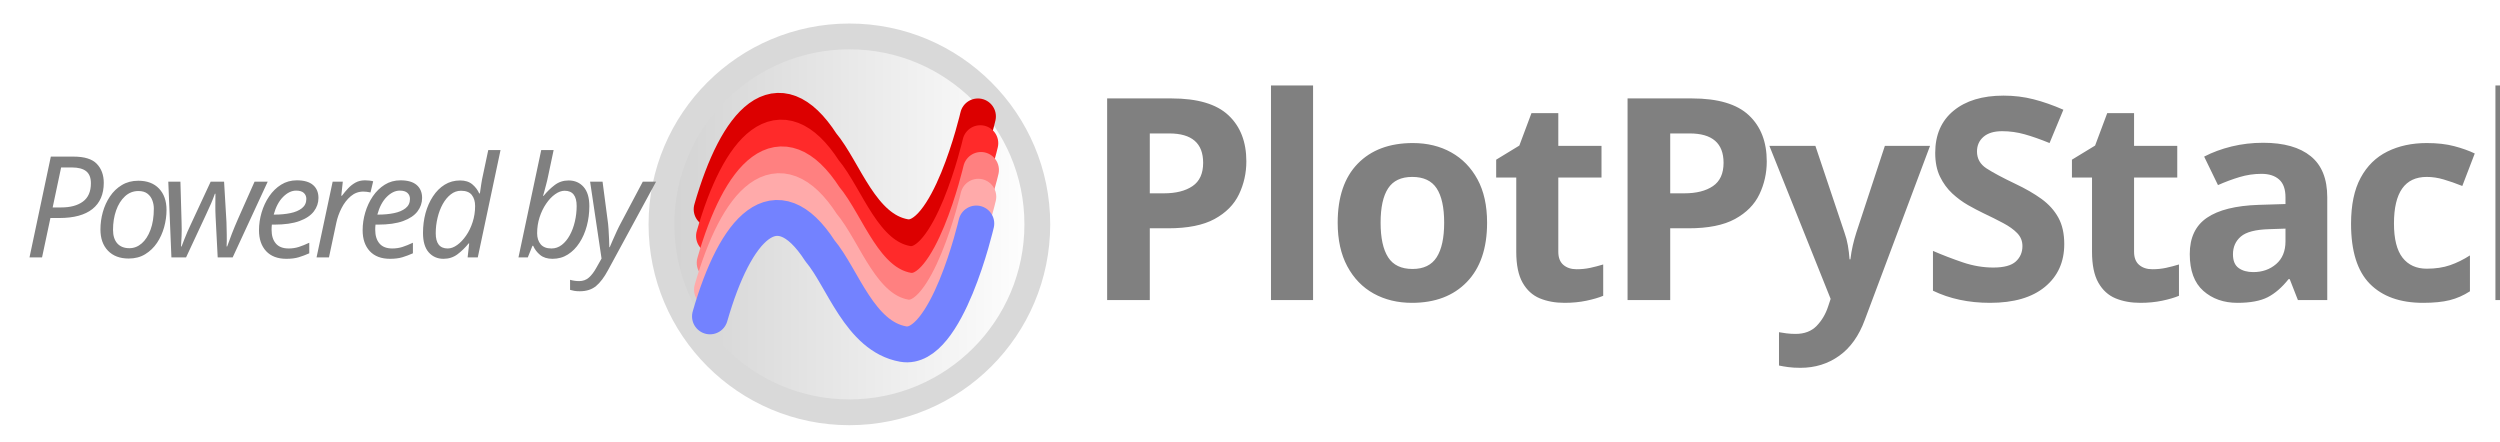
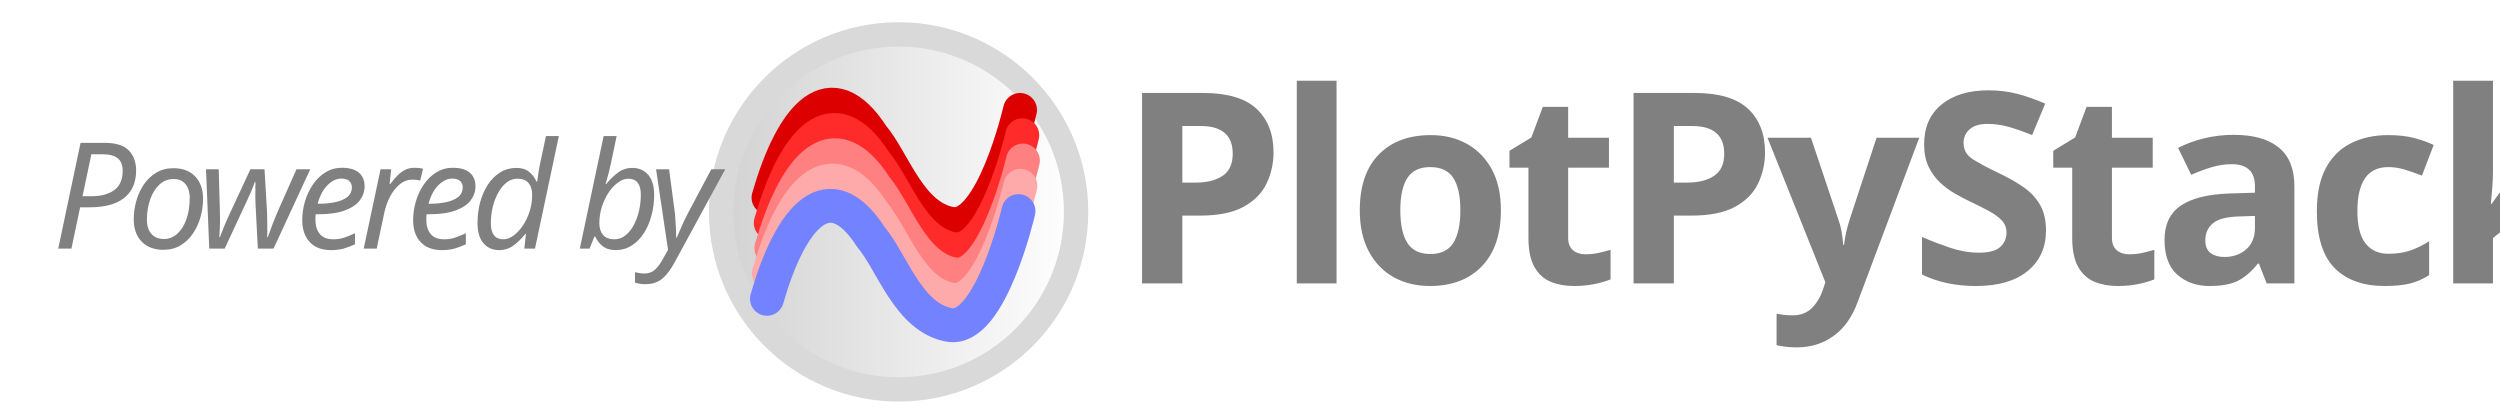
- <svg xmlns="http://www.w3.org/2000/svg" xmlns:xlink="http://www.w3.org/1999/xlink" version="1.0" width="850" height="150" id="svg2">
+ <svg xmlns="http://www.w3.org/2000/svg" xmlns:xlink="http://www.w3.org/1999/xlink" version="1.0" width="900" height="150" id="svg2">
  <defs id="defs4">
    <marker orient="auto" refY="0" refX="0" id="Arrow2Mend" style="overflow:visible">
      <path id="path3908" style="font-size:12px;fill-rule:evenodd;stroke-width:0.625;stroke-linejoin:round" d="M 8.719,4.034 -2.207,0.016 8.719,-4.002 c -1.745,2.372 -1.735,5.617 -6e-7,8.035 z" transform="scale(-0.6)" />
    </marker>
    <marker orient="auto" refY="0" refX="0" id="Arrow1Send" style="overflow:visible">
      <path id="path3896" d="M 0,0 5,-5 -12.5,0 5,5 Z" style="fill-rule:evenodd;stroke:#000000;stroke-width:1pt;marker-start:none" transform="matrix(-0.2,0,0,-0.2,-1.2,0)" />
    </marker>
    <marker orient="auto" refY="0" refX="0" id="Arrow1Mend" style="overflow:visible">
      <path id="path3890" d="M 0,0 5,-5 -12.5,0 5,5 Z" style="fill-rule:evenodd;stroke:#000000;stroke-width:1pt;marker-start:none" transform="matrix(-0.4,0,0,-0.4,-4,0)" />
    </marker>
    <marker orient="auto" refY="0" refX="0" id="Arrow2Lend" style="overflow:visible">
      <path id="path3902" style="font-size:12px;fill-rule:evenodd;stroke-width:0.625;stroke-linejoin:round" d="M 8.719,4.034 -2.207,0.016 8.719,-4.002 c -1.745,2.372 -1.735,5.617 -6e-7,8.035 z" transform="matrix(-1.1,0,0,-1.1,-1.1,0)" />
    </marker>
    <linearGradient id="linearGradient3812">
      <stop style="stop-color:#d2d2d2;stop-opacity:1;" offset="0" id="stop3814" />
      <stop style="stop-color:#ffffff;stop-opacity:1;" offset="1" id="stop3816" />
    </linearGradient>
    <linearGradient id="linearGradient3802">
      <stop style="stop-color:#808080;stop-opacity:1;" offset="0" id="stop3804" />
    </linearGradient>
    <linearGradient id="linearGradient3350">
      <stop style="stop-color:#00cb2b;stop-opacity:0.248;" offset="0" id="stop3352" />
      <stop style="stop-color:#00cb2b;stop-opacity:1;" offset="1" id="stop3354" />
    </linearGradient>
    <linearGradient id="linearGradient3342">
      <stop style="stop-color:#005a85;stop-opacity:1;" offset="0" id="stop3344" />
      <stop style="stop-color:#005a85;stop-opacity:0.752;" offset="1" id="stop3346" />
    </linearGradient>
    <linearGradient id="linearGradient3310">
      <stop id="stop3312" offset="0" style="stop-color:#ae0202;stop-opacity:1;" />
      <stop id="stop3314" offset="1" style="stop-color:#b47575;stop-opacity:1;" />
    </linearGradient>
    <linearGradient id="linearGradient2795">
      <stop style="stop-color:#b8b8b8;stop-opacity:0.498" offset="0" id="stop2797" />
      <stop style="stop-color:#7f7f7f;stop-opacity:0" offset="1" id="stop2799" />
    </linearGradient>
    <linearGradient id="linearGradient2787">
      <stop style="stop-color:#7f7f7f;stop-opacity:0.5" offset="0" id="stop2789" />
      <stop style="stop-color:#7f7f7f;stop-opacity:0" offset="1" id="stop2791" />
    </linearGradient>
    <linearGradient id="linearGradient3676">
      <stop style="stop-color:#b2b2b2;stop-opacity:0.5" offset="0" id="stop3678" />
      <stop style="stop-color:#b3b3b3;stop-opacity:0" offset="1" id="stop3680" />
    </linearGradient>
    <linearGradient id="linearGradient3236">
      <stop style="stop-color:#f4f4f4;stop-opacity:1" offset="0" id="stop3244" />
      <stop style="stop-color:#ffffff;stop-opacity:1" offset="1" id="stop3240" />
    </linearGradient>
    <linearGradient id="linearGradient4671">
      <stop style="stop-color:#ffd43b;stop-opacity:1" offset="0" id="stop4673" />
      <stop style="stop-color:#ffe873;stop-opacity:1" offset="1" id="stop4675" />
    </linearGradient>
    <linearGradient id="linearGradient4689">
      <stop style="stop-color:#5a9fd4;stop-opacity:1" offset="0" id="stop4691" />
      <stop style="stop-color:#306998;stop-opacity:1" offset="1" id="stop4693" />
    </linearGradient>
    <linearGradient x1="224.24" y1="144.757" x2="-65.309" y2="144.757" id="linearGradient2987" xlink:href="#linearGradient4671" gradientUnits="userSpaceOnUse" gradientTransform="translate(100.2702,99.61116)" />
    <linearGradient x1="172.942" y1="77.476" x2="26.67" y2="76.313" id="linearGradient2990" xlink:href="#linearGradient4689" gradientUnits="userSpaceOnUse" gradientTransform="translate(100.2702,99.61116)" />
    <linearGradient x1="172.942" y1="77.476" x2="26.67" y2="76.313" id="linearGradient2587" xlink:href="#linearGradient4689" gradientUnits="userSpaceOnUse" gradientTransform="translate(100.2702,99.61116)" />
    <linearGradient x1="224.24" y1="144.757" x2="-65.309" y2="144.757" id="linearGradient2589" xlink:href="#linearGradient4671" gradientUnits="userSpaceOnUse" gradientTransform="translate(100.2702,99.61116)" />
    <linearGradient x1="172.942" y1="77.476" x2="26.67" y2="76.313" id="linearGradient2248" xlink:href="#linearGradient4689" gradientUnits="userSpaceOnUse" gradientTransform="translate(100.2702,99.61116)" />
    <linearGradient x1="224.24" y1="144.757" x2="-65.309" y2="144.757" id="linearGradient2250" xlink:href="#linearGradient4671" gradientUnits="userSpaceOnUse" gradientTransform="translate(100.2702,99.61116)" />
    <linearGradient x1="224.24" y1="144.757" x2="-65.309" y2="144.757" id="linearGradient2255" xlink:href="#linearGradient4671" gradientUnits="userSpaceOnUse" gradientTransform="matrix(0.562541,0,0,0.567972,-11.5974,-7.60954)" />
    <linearGradient x1="172.942" y1="76.176" x2="26.67" y2="76.313" id="linearGradient2258" xlink:href="#linearGradient4689" gradientUnits="userSpaceOnUse" gradientTransform="matrix(0.562541,0,0,0.567972,-11.5974,-7.60954)" />
    <radialGradient cx="61.519" cy="132.286" r="29.037" fx="61.519" fy="132.286" id="radialGradient2801" xlink:href="#linearGradient2795" gradientUnits="userSpaceOnUse" gradientTransform="matrix(1,0,0,0.177966,0,108.7434)" />
    <linearGradient x1="150.961" y1="192.352" x2="112.031" y2="137.273" id="linearGradient1475" xlink:href="#linearGradient4671" gradientUnits="userSpaceOnUse" gradientTransform="matrix(0.562541,0,0,0.567972,-9.399749,-5.305317)" />
    <linearGradient x1="26.649" y1="20.604" x2="135.665" y2="114.398" id="linearGradient1478" xlink:href="#linearGradient4689" gradientUnits="userSpaceOnUse" gradientTransform="matrix(0.562541,0,0,0.567972,-9.399749,-5.305317)" />
    <radialGradient cx="61.519" cy="132.286" r="29.037" fx="61.519" fy="132.286" id="radialGradient1480" xlink:href="#linearGradient2795" gradientUnits="userSpaceOnUse" gradientTransform="matrix(2.382716e-8,-0.296405,1.43676,4.683673e-7,-128.544,150.5202)" />
    <radialGradient xlink:href="#linearGradient2795" id="radialGradient2421" gradientUnits="userSpaceOnUse" gradientTransform="matrix(1.7490565e-8,-0.239947,1.054668,3.7915457e-7,-78.10943,148.8591)" cx="61.519" cy="132.286" fx="61.519" fy="132.286" r="29.037" />
    <linearGradient xlink:href="#linearGradient4671-8" id="linearGradient3826-6" x1="36.971" y1="54.647" x2="87.705" y2="54.647" gradientUnits="userSpaceOnUse" />
    <linearGradient id="linearGradient4671-8">
      <stop style="stop-color:#ffd43b;stop-opacity:1" offset="0" id="stop4673-8" />
      <stop style="stop-color:#ffe873;stop-opacity:1" offset="1" id="stop4675-2" />
    </linearGradient>
    <linearGradient xlink:href="#linearGradient3812" id="linearGradient3818" x1="78.012" y1="80.303" x2="124.68" y2="28.603" gradientUnits="userSpaceOnUse" />
    <linearGradient xlink:href="#linearGradient3812" id="linearGradient4097" x1="-205.054" y1="55.606" x2="-64.806" y2="55.606" gradientUnits="userSpaceOnUse" gradientTransform="matrix(1.00804,0,0,1.361645,219.0151,-0.7162355)" />
  </defs>
-   <g id="g1" transform="matrix(0.9104331,0,0,0.9104331,213.2256,8.000002)">
-     <ellipse style="fill:url(#linearGradient4097);fill-opacity:1;stroke:#d9d9d9;stroke-width:9.632;stroke-dasharray:none;stroke-opacity:1" id="path4089" cx="83" cy="75" rx="70.184" ry="70.184" />
-     <path style="fill:none;stroke:#dc0000;stroke-width:13.403;stroke-linecap:round;stroke-linejoin:miter;stroke-miterlimit:0;stroke-dasharray:none;stroke-opacity:1" d="m 31.559,69.365 c 9.52,-33.112 24.685,-49.866 41.103,-24.435 8.442,10.002 14.793,31.921 31.061,34.779 16.268,2.858 27.292,-45.023 27.292,-45.023" id="path4099" />
-     <path style="fill:none;stroke:#ff2a2a;stroke-width:13.403;stroke-linecap:round;stroke-linejoin:miter;stroke-miterlimit:0;stroke-dasharray:none;stroke-opacity:1" d="M 32.441,79.364 C 41.96,46.252 57.125,29.497 73.544,54.929 c 8.442,10.002 14.793,31.921 31.061,34.779 16.268,2.858 27.292,-45.023 27.292,-45.023" id="path4099-8" />
-     <path style="fill:none;stroke:#ff8080;stroke-width:13.403;stroke-linecap:round;stroke-linejoin:miter;stroke-miterlimit:0;stroke-dasharray:none;stroke-opacity:1" d="m 32.691,89.363 c 9.52,-33.112 24.685,-49.866 41.103,-24.435 8.442,10.002 14.793,31.921 31.061,34.779 16.268,2.858 27.292,-45.023 27.292,-45.023" id="path4099-1" />
-     <path style="fill:none;stroke:#ffaaaa;stroke-width:13.403;stroke-linecap:round;stroke-linejoin:miter;stroke-miterlimit:0;stroke-dasharray:none;stroke-opacity:1" d="m 31.691,99.362 c 9.52,-33.112 24.685,-49.866 41.103,-24.435 8.442,10.002 14.793,31.921 31.061,34.779 16.268,2.858 27.292,-45.023 27.292,-45.023" id="path4099-3" />
-     <path style="fill:none;stroke:#7382ff;stroke-width:13.403;stroke-linecap:round;stroke-linejoin:miter;stroke-miterlimit:0;stroke-dasharray:none;stroke-opacity:1" d="m 30.941,109.361 c 9.52,-33.112 24.685,-49.866 41.103,-24.435 8.442,10.002 14.793,31.921 31.061,34.779 16.268,2.858 27.292,-45.023 27.292,-45.023" id="path4099-5" />
+   <g id="g2" transform="translate(15.90234)">
+     <g id="g1" transform="matrix(0.9104331,0,0,0.9104331,232.0306,8.000002)">
+       <ellipse style="fill:url(#linearGradient4097);fill-opacity:1;stroke:#d9d9d9;stroke-width:9.632;stroke-dasharray:none;stroke-opacity:1" id="path4089" cx="83" cy="75" rx="70.184" ry="70.184" />
+       <path style="fill:none;stroke:#dc0000;stroke-width:13.403;stroke-linecap:round;stroke-linejoin:miter;stroke-miterlimit:0;stroke-dasharray:none;stroke-opacity:1" d="m 31.559,69.365 c 9.52,-33.112 24.685,-49.866 41.103,-24.435 8.442,10.002 14.793,31.921 31.061,34.779 16.268,2.858 27.292,-45.023 27.292,-45.023" id="path4099" />
+       <path style="fill:none;stroke:#ff2a2a;stroke-width:13.403;stroke-linecap:round;stroke-linejoin:miter;stroke-miterlimit:0;stroke-dasharray:none;stroke-opacity:1" d="M 32.441,79.364 C 41.96,46.252 57.125,29.497 73.544,54.929 c 8.442,10.002 14.793,31.921 31.061,34.779 16.268,2.858 27.292,-45.023 27.292,-45.023" id="path4099-8" />
+       <path style="fill:none;stroke:#ff8080;stroke-width:13.403;stroke-linecap:round;stroke-linejoin:miter;stroke-miterlimit:0;stroke-dasharray:none;stroke-opacity:1" d="m 32.691,89.363 c 9.52,-33.112 24.685,-49.866 41.103,-24.435 8.442,10.002 14.793,31.921 31.061,34.779 16.268,2.858 27.292,-45.023 27.292,-45.023" id="path4099-1" />
+       <path style="fill:none;stroke:#ffaaaa;stroke-width:13.403;stroke-linecap:round;stroke-linejoin:miter;stroke-miterlimit:0;stroke-dasharray:none;stroke-opacity:1" d="m 31.691,99.362 c 9.52,-33.112 24.685,-49.866 41.103,-24.435 8.442,10.002 14.793,31.921 31.061,34.779 16.268,2.858 27.292,-45.023 27.292,-45.023" id="path4099-3" />
+       <path style="fill:none;stroke:#7382ff;stroke-width:13.403;stroke-linecap:round;stroke-linejoin:miter;stroke-miterlimit:0;stroke-dasharray:none;stroke-opacity:1" d="m 30.941,109.361 c 9.52,-33.112 24.685,-49.866 41.103,-24.435 8.442,10.002 14.793,31.921 31.061,34.779 16.268,2.858 27.292,-45.023 27.292,-45.023" id="path4099-5" />
+     </g>
+     <text xml:space="preserve" style="font-style:italic;font-weight:bold;font-size:96px;line-height:1.5;font-family:'Century Gothic';-inkscape-font-specification:'Century Gothic Bold Italic';letter-spacing:-3.43px;fill:#808080;stroke:none;stroke-width:1.7;stroke-dasharray:none" x="386.596" y="102.01" id="text380">
+       <tspan id="tspan378" x="386.596" y="102.01" style="font-style:normal;font-variant:normal;font-weight:bold;font-stretch:normal;font-size:96px;font-family:Corbel;-inkscape-font-specification:'Corbel Bold';letter-spacing:-3.43px;fill:#808080;stroke:none;stroke-width:1.7;stroke-dasharray:none;stroke-opacity:1">PlotPyStack</tspan>
+     </text>
+     <text xml:space="preserve" style="font-style:italic;font-weight:bold;font-size:53.333px;line-height:1.5;font-family:'Century Gothic';-inkscape-font-specification:'Century Gothic Bold Italic';letter-spacing:-3.43px;fill:#808080;stroke:none;stroke-width:1.7;stroke-dasharray:none" x="2.868" y="89.509" id="text380-2">
+       <tspan id="tspan378-8" x="2.868" y="89.509" style="font-style:italic;font-variant:normal;font-weight:normal;font-stretch:normal;font-size:53.333px;font-family:Corbel;-inkscape-font-specification:'Corbel Italic';letter-spacing:-3.43px;fill:#808080;stroke:none;stroke-width:1.7;stroke-dasharray:none;stroke-opacity:1">Powered by</tspan>
+     </text>
  </g>
-   <text xml:space="preserve" style="font-style:italic;font-weight:bold;font-size:96px;line-height:1.5;font-family:'Century Gothic';-inkscape-font-specification:'Century Gothic Bold Italic';letter-spacing:-3.43px;fill:#808080;stroke-width:1.7;stroke-dasharray:none;stroke:none" x="367.791" y="102.01" id="text380">
-     <tspan id="tspan378" x="367.791" y="102.01" style="font-style:normal;font-variant:normal;font-weight:bold;font-stretch:normal;font-size:96px;font-family:Corbel;-inkscape-font-specification:'Corbel Bold';letter-spacing:-3.43px;fill:#808080;stroke:none;stroke-width:1.7;stroke-dasharray:none;stroke-opacity:1">PlotPyStack</tspan>
-   </text>
-   <text xml:space="preserve" style="font-style:italic;font-weight:bold;font-size:48px;line-height:1.5;font-family:'Century Gothic';-inkscape-font-specification:'Century Gothic Bold Italic';letter-spacing:-3.43px;fill:#808080;stroke-width:1.7;stroke-dasharray:none;stroke:none" x="8.063" y="87.509" id="text380-2">
-     <tspan id="tspan378-8" x="8.063" y="87.509" style="font-style:italic;font-variant:normal;font-weight:normal;font-stretch:normal;font-size:48px;font-family:Corbel;-inkscape-font-specification:'Corbel Italic';letter-spacing:-3.43px;fill:#808080;stroke:none;stroke-width:1.7;stroke-dasharray:none;stroke-opacity:1">Powered by</tspan>
-   </text>
</svg>
